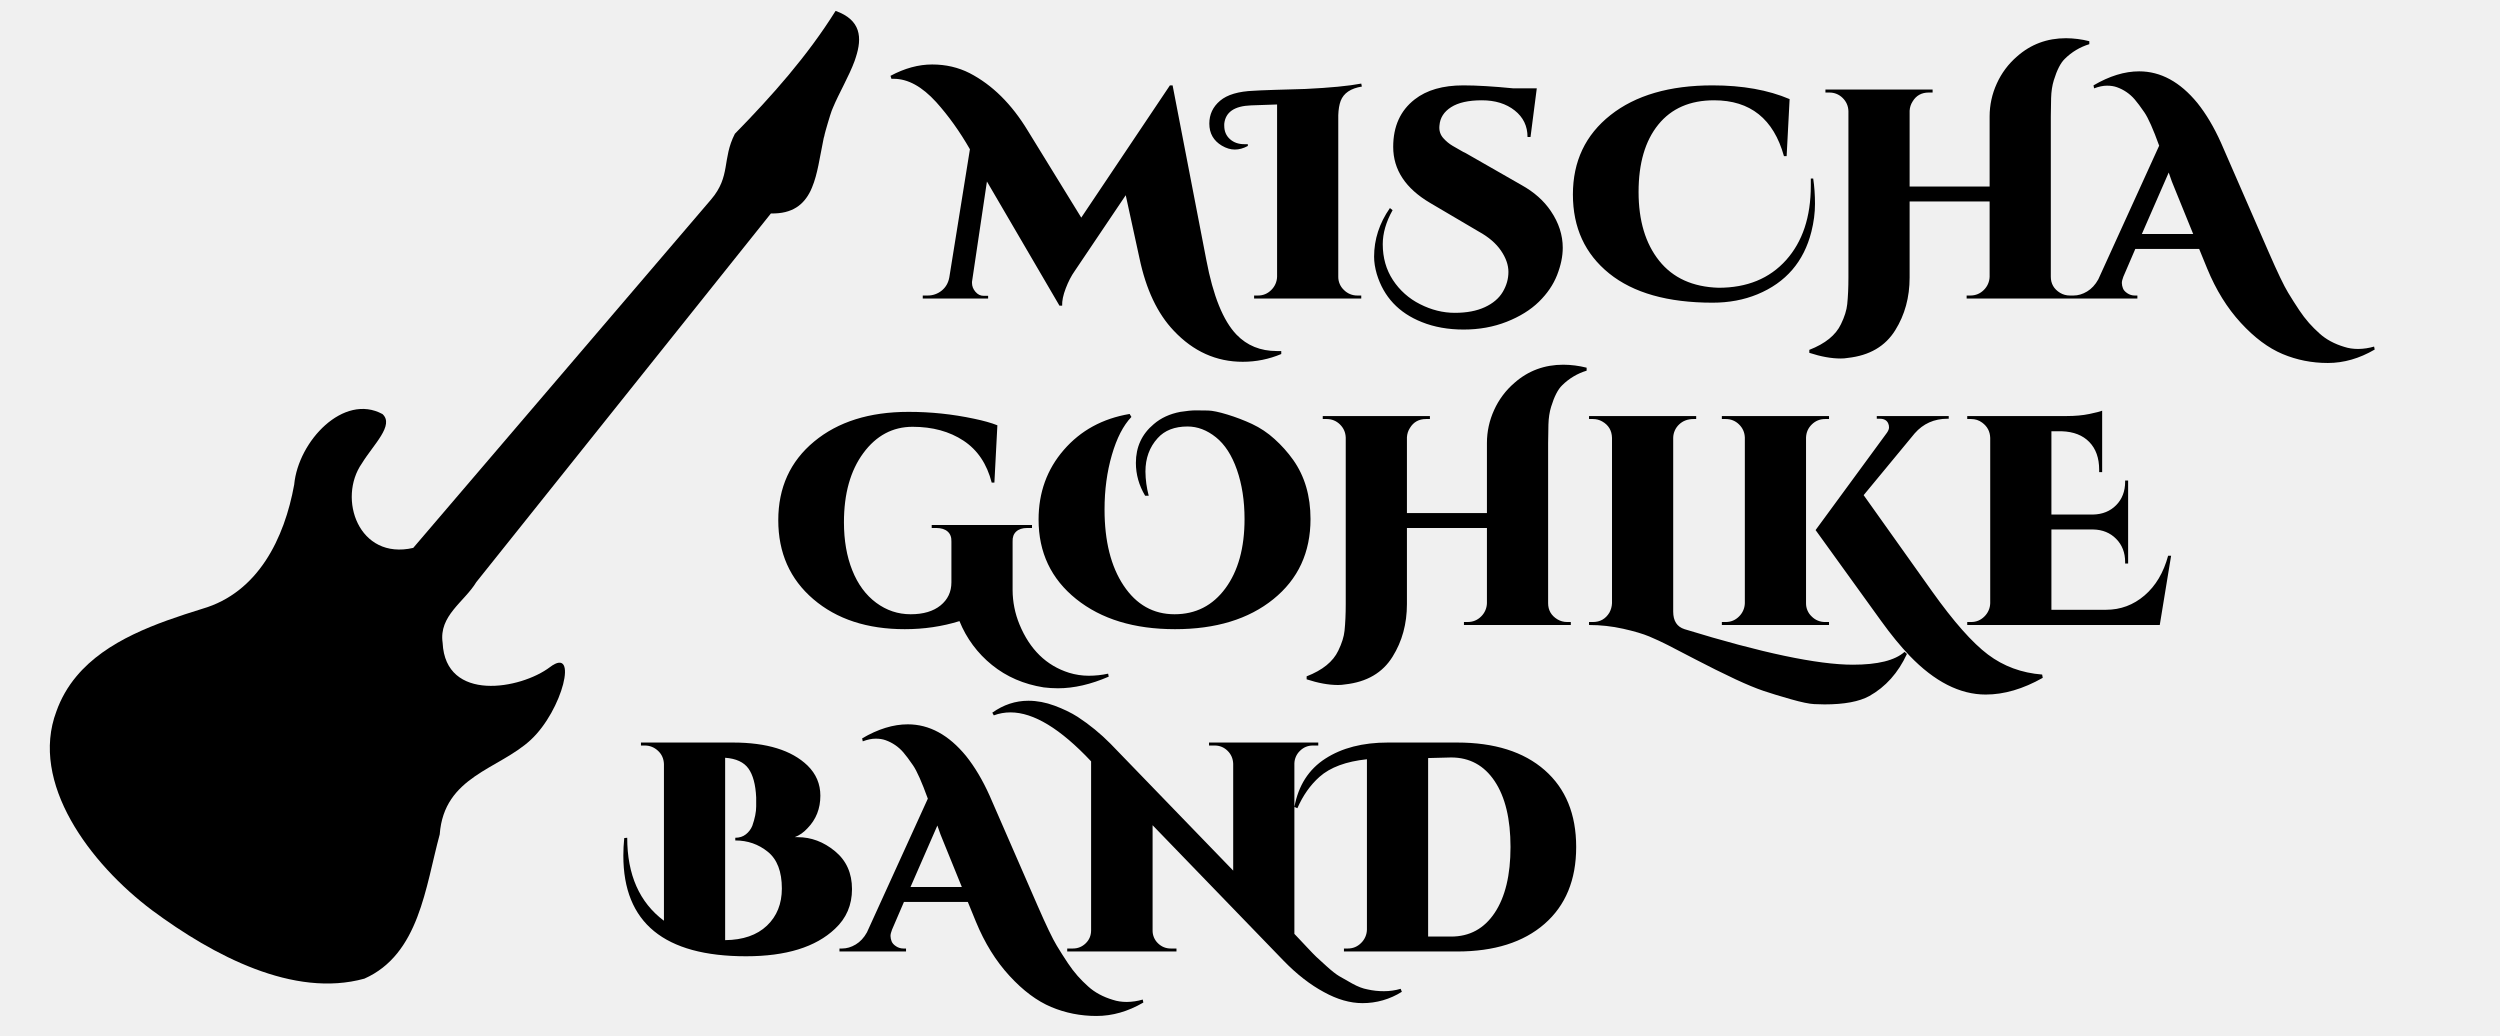
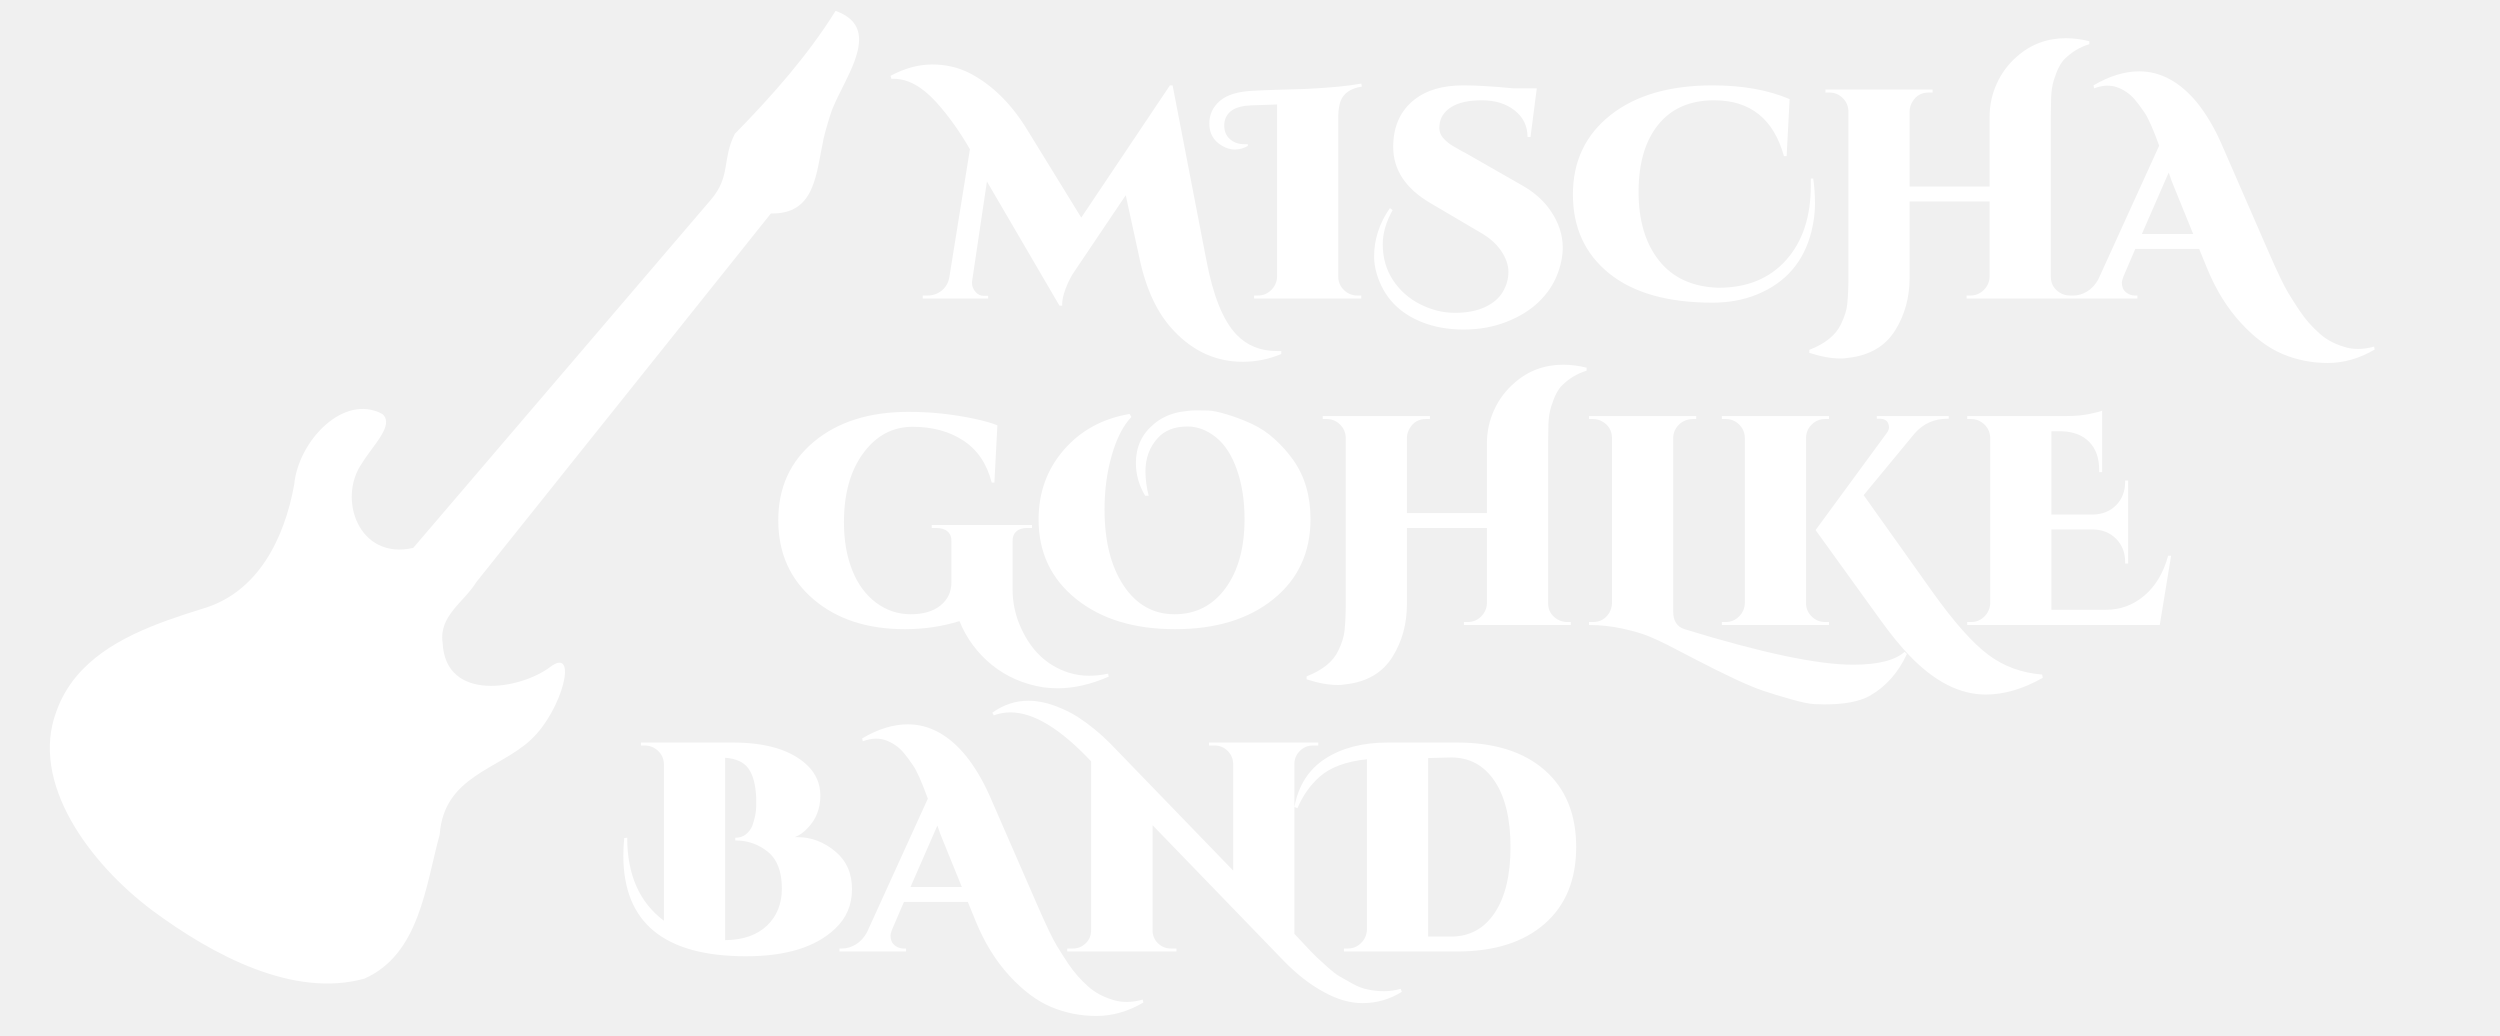
<svg xmlns="http://www.w3.org/2000/svg" viewBox="0 0 268 111">
-   <g fill="currentColor" fill-rule="evenodd">
+   <g fill="#fff" fill-rule="evenodd">
    <path fill-rule="nonzero" d="M133.223 38.784c1.429 0 2.805-.277 4.128-.832v-.32h-.48c-1.75 0-3.19-.587-4.32-1.76-1.43-1.493-2.507-4.16-3.232-8l-3.616-18.72h-.288l-9.504 14.176-5.728-9.312c-1.728-2.859-3.808-4.917-6.24-6.176-1.216-.619-2.555-.928-4.016-.928-1.462 0-2.95.405-4.464 1.216l.096.32h.256c1.514 0 3.029.832 4.544 2.496 1.322 1.472 2.528 3.157 3.616 5.056l-2.208 13.728c-.107.597-.38 1.072-.816 1.424a2.354 2.354 0 01-1.52.528h-.512V32h7.008v-.288h-.48c-.342 0-.635-.144-.88-.432-.246-.288-.368-.603-.368-.944v-.128l1.6-10.752 7.776 13.312h.288c-.022-.512.106-1.13.384-1.856.277-.725.597-1.344.96-1.856l5.472-8.128 1.472 6.752c.704 3.35 1.93 5.941 3.68 7.776 2.09 2.219 4.554 3.328 7.392 3.328zM145.927 32v-.32h-.416a1.995 1.995 0 01-1.44-.592 1.916 1.916 0 01-.608-1.424V12.352c.02-.619.106-1.13.256-1.536.32-.832 1.077-1.344 2.272-1.536l-.064-.32c-1.344.256-3.34.448-5.984.576-.918.021-2.011.053-3.28.096-1.27.043-2.022.075-2.256.096-1.643.064-2.848.421-3.616 1.072-.768.65-1.152 1.467-1.152 2.448 0 1.045.448 1.835 1.344 2.368.469.277.933.416 1.392.416.458 0 .922-.128 1.392-.384v-.192h-.384c-.62 0-1.131-.181-1.536-.544-.406-.363-.608-.843-.608-1.44v-.192c.128-1.259 1.088-1.92 2.88-1.984l2.784-.096v18.464a2.06 2.06 0 01-.624 1.424c-.395.395-.87.592-1.424.592h-.416V32h11.488zm10.976 3.328c1.664 0 3.2-.277 4.608-.832 1.408-.555 2.56-1.27 3.456-2.144.896-.875 1.546-1.83 1.952-2.864.405-1.035.608-2.01.608-2.928 0-1.365-.427-2.677-1.28-3.936-.747-1.11-1.792-2.037-3.136-2.784l-5.984-3.424a4.927 4.927 0 01-.544-.288c-.256-.15-.544-.315-.864-.496a4.14 4.14 0 01-.96-.784c-.363-.384-.512-.853-.448-1.408.064-.81.48-1.461 1.248-1.952.768-.49 1.866-.736 3.296-.736 1.429 0 2.602.363 3.52 1.088.917.725 1.376 1.675 1.376 2.848h.32l.672-5.216h-2.496c-2.176-.213-3.968-.32-5.376-.32-2.198 0-3.936.501-5.216 1.504-1.536 1.195-2.304 2.89-2.304 5.088 0 2.453 1.322 4.459 3.968 6.016l5.216 3.072c1.045.576 1.834 1.253 2.368 2.032.533.779.8 1.541.8 2.288 0 .747-.203 1.461-.608 2.144-.406.683-1.046 1.227-1.92 1.632-.875.405-1.947.608-3.216.608-1.27 0-2.512-.31-3.728-.928a7.443 7.443 0 01-2.912-2.592c-.726-1.11-1.088-2.39-1.088-3.84 0-1.173.352-2.39 1.056-3.648l-.288-.224c-1.131 1.621-1.696 3.36-1.696 5.216 0 .576.096 1.195.288 1.856.746 2.453 2.357 4.17 4.832 5.152 1.322.533 2.816.8 4.48.8zm26.688-2.88c1.749 0 3.349-.299 4.8-.896 3.05-1.259 4.98-3.499 5.792-6.72.256-1.024.384-2.016.384-2.976s-.064-1.867-.192-2.72h-.256v.768c0 3.35-.886 6.01-2.656 7.984-1.771 1.973-4.182 2.96-7.232 2.96-2.774-.085-4.896-1.05-6.368-2.896-1.472-1.845-2.208-4.304-2.208-7.376s.704-5.477 2.112-7.216c1.408-1.739 3.402-2.608 5.984-2.608 3.882 0 6.378 1.995 7.488 5.984h.288l.32-6.112c-2.304-.981-5.056-1.472-8.256-1.472-4.608 0-8.256 1.061-10.944 3.184-2.688 2.123-4.032 4.96-4.032 8.512 0 3.552 1.296 6.373 3.888 8.464 2.592 2.09 6.288 3.136 11.088 3.136zm13.728 5.984a4.3 4.3 0 00.768-.064c2.325-.256 4.02-1.248 5.088-2.976 1.024-1.643 1.536-3.52 1.536-5.632V21.6h8.576v8.064a2.06 2.06 0 01-.624 1.424c-.395.395-.88.592-1.456.592h-.384V32h11.456v-.32h-.384c-.384 0-.736-.096-1.056-.288-.662-.405-.992-.981-.992-1.728V12.48c0-.597.01-1.253.032-1.968.02-.715.117-1.35.288-1.904.34-1.11.736-1.877 1.184-2.304a6.308 6.308 0 012.624-1.568v-.32a10.54 10.54 0 00-2.496-.32c-2.027 0-3.776.65-5.248 1.952a8.36 8.36 0 00-2.176 2.912 8.443 8.443 0 00-.768 3.52V20h-8.576v-8.128c.02-.363.128-.693.32-.992.384-.64.96-.96 1.728-.96h.416V9.6h-11.488v.32h.416c.554 0 1.029.192 1.424.576.394.384.602.853.624 1.408V29.76c0 1.067-.043 2.016-.128 2.848-.064.64-.288 1.355-.672 2.144-.555 1.173-1.686 2.09-3.392 2.752v.32c1.237.405 2.357.608 3.36.608zm52.224.48c1.706 0 3.38-.48 5.024-1.44l-.064-.32a6.23 6.23 0 01-1.712.256c-.544 0-1.04-.075-1.488-.224-1.067-.32-1.952-.8-2.656-1.44a13.868 13.868 0 01-1.12-1.12 12.878 12.878 0 01-1.04-1.36 49.629 49.629 0 01-1.2-1.888c-.448-.736-1.142-2.181-2.08-4.336l-5.12-11.744c-.747-1.664-1.59-3.083-2.528-4.256-1.856-2.261-3.936-3.392-6.24-3.392-1.558 0-3.19.501-4.896 1.504l.064.32c.512-.192.97-.288 1.376-.288.405 0 .757.053 1.056.16a4.487 4.487 0 011.92 1.312c.277.32.624.784 1.04 1.392.416.608.944 1.797 1.584 3.568l-6.528 14.336c-.32.576-.72 1.008-1.2 1.296-.48.288-.966.432-1.456.432h-.288V32h7.136v-.32h-.288a1.41 1.41 0 01-.784-.24c-.246-.16-.406-.341-.48-.544a1.63 1.63 0 01-.112-.56c0-.17.053-.395.16-.672l1.28-2.976h6.848l.864 2.112c.938 2.283 2.138 4.219 3.6 5.808 1.46 1.59 2.954 2.704 4.48 3.344 1.525.64 3.14.96 4.848.96zM235.11 25.088h-5.504l2.88-6.592c.234.704.437 1.248.608 1.632l2.016 4.96zM113.415 73.784c1.706 0 3.52-.416 5.44-1.248l-.064-.32a9.705 9.705 0 01-2.08.224 7.25 7.25 0 01-2.112-.32c-2.432-.768-4.203-2.496-5.312-5.184a9.762 9.762 0 01-.736-3.68v-5.184c-.022-.47.106-.832.384-1.088.277-.256.672-.384 1.184-.384h.512v-.32H99.879v.32h.48c.533 0 .944.128 1.232.384.288.256.42.619.4 1.088v4.352c0 1.024-.39 1.85-1.168 2.48-.78.63-1.846.944-3.2.944-1.355 0-2.587-.41-3.696-1.232-1.11-.821-1.963-1.979-2.56-3.472-.598-1.493-.896-3.21-.896-5.152 0-3.072.693-5.547 2.08-7.424 1.386-1.877 3.146-2.816 5.28-2.816 2.133 0 3.952.496 5.456 1.488 1.504.992 2.512 2.49 3.024 4.496h.288l.32-6.144c-.64-.256-1.472-.49-2.496-.704a33.406 33.406 0 00-7.04-.736c-4.182 0-7.552 1.061-10.112 3.184-2.56 2.123-3.84 4.933-3.84 8.432 0 3.499 1.253 6.32 3.76 8.464 2.506 2.144 5.776 3.216 9.808 3.216 2.048 0 4-.288 5.856-.864a11.59 11.59 0 003.488 4.704c1.557 1.259 3.402 2.059 5.536 2.4.512.064 1.024.096 1.536.096zm12.544-6.336c4.373 0 7.888-1.072 10.544-3.216 2.656-2.144 3.984-5.008 3.984-8.592 0-2.475-.62-4.587-1.856-6.336a13.672 13.672 0 00-2-2.24 9.67 9.67 0 00-2.416-1.616 20.717 20.717 0 00-2.64-1.008c-.907-.277-1.595-.421-2.064-.432-.47-.01-.912-.016-1.328-.016-.416 0-.966.053-1.648.16-1.131.213-2.08.65-2.848 1.312-1.28 1.067-1.92 2.453-1.92 4.16 0 1.237.33 2.41.992 3.52h.384a10.479 10.479 0 01-.352-2.592c0-1.43.437-2.624 1.312-3.584.746-.832 1.813-1.248 3.2-1.248 1.066 0 2.08.384 3.04 1.152.96.768 1.712 1.93 2.256 3.488.544 1.557.816 3.317.816 5.28 0 3.093-.683 5.568-2.048 7.424-1.366 1.856-3.184 2.784-5.456 2.784-2.272 0-4.091-1.024-5.456-3.072-1.366-2.048-2.048-4.768-2.048-8.16 0-2.09.26-4.037.784-5.84.522-1.803 1.22-3.163 2.096-4.08l-.192-.32c-2.902.49-5.254 1.776-7.056 3.856-1.803 2.08-2.704 4.57-2.704 7.472 0 3.52 1.344 6.357 4.032 8.512 2.688 2.155 6.218 3.232 10.592 3.232zm17.472 5.984a4.3 4.3 0 00.768-.064c2.325-.256 4.02-1.248 5.088-2.976 1.024-1.643 1.536-3.52 1.536-5.632V56.6h8.576v8.064a2.06 2.06 0 01-.624 1.424c-.395.395-.88.592-1.456.592h-.384V67h11.456v-.32h-.384c-.384 0-.736-.096-1.056-.288-.662-.405-.992-.981-.992-1.728V47.48c0-.597.01-1.253.032-1.968.02-.715.117-1.35.288-1.904.34-1.11.736-1.877 1.184-2.304a6.308 6.308 0 012.624-1.568v-.32a10.54 10.54 0 00-2.496-.32c-2.027 0-3.776.65-5.248 1.952a8.36 8.36 0 00-2.176 2.912 8.443 8.443 0 00-.768 3.52V55h-8.576v-8.128c.02-.363.128-.693.32-.992.384-.64.96-.96 1.728-.96h.416v-.32h-11.488v.32h.416c.554 0 1.029.192 1.424.576.394.384.602.853.624 1.408V64.76c0 1.067-.043 2.016-.128 2.848-.064.64-.288 1.355-.672 2.144-.555 1.173-1.686 2.09-3.392 2.752v.32c1.237.405 2.357.608 3.36.608zm52.16 2.08c2.112 0 3.712-.299 4.8-.896 1.749-.981 3.093-2.485 4.032-4.512l-.256-.224c-1.024.917-2.87 1.376-5.536 1.376-3.776 0-9.792-1.27-18.048-3.808-.811-.256-1.216-.885-1.216-1.888V46.936a2.01 2.01 0 01.64-1.44c.405-.384.917-.576 1.536-.576h.288v-.32h-11.488v.32h.416c.362 0 .693.085.992.256.682.384 1.034.97 1.056 1.76v17.728a2.29 2.29 0 01-.288 1.024c-.406.661-.992.992-1.76.992h-.416V67c1.237 0 2.453.133 3.648.4 1.194.267 2.133.544 2.816.832.682.288 1.338.592 1.968.912.629.32 1.626.837 2.992 1.552a114.92 114.92 0 004.288 2.128c1.194.555 2.186.965 2.976 1.232.789.267 1.765.565 2.928.896 1.162.33 2.005.507 2.528.528.522.021.89.032 1.104.032zm.48-8.512v-.32h-.416a1.995 1.995 0 01-1.44-.592 1.916 1.916 0 01-.608-1.424v-17.76c.02-.555.229-1.024.624-1.408.394-.384.869-.576 1.424-.576h.416v-.32h-11.488v.32h.416c.554 0 1.029.192 1.424.576.394.384.602.853.624 1.408v17.76a2.06 2.06 0 01-.624 1.424c-.395.395-.87.592-1.424.592h-.416V67h11.488zm16.8 7.456c1.962 0 4-.597 6.112-1.792l-.064-.352c-2.198-.17-4.134-.885-5.808-2.144-1.675-1.259-3.675-3.52-6-6.784l-7.328-10.304 5.472-6.624c.917-1.045 2.09-1.568 3.52-1.568h.128V44.6h-7.712v.288h.32c.448 0 .746.16.896.48a.99.99 0 01.096.448c0 .17-.075.363-.224.576l-7.648 10.432 7.04 9.76c1.045 1.45 2.058 2.688 3.04 3.712 2.666 2.773 5.386 4.16 8.16 4.16zM231.527 67l1.216-7.424h-.32c-.491 1.813-1.334 3.232-2.528 4.256-1.195 1.024-2.571 1.536-4.128 1.536h-5.856V56.76h4.48c1.002.021 1.824.357 2.464 1.008.64.65.96 1.477.96 2.48v.16h.32v-8.896h-.32v.128c0 1.024-.32 1.861-.96 2.512-.64.65-1.472.987-2.496 1.008h-4.448v-8.928h1.12c1.258.043 2.24.427 2.944 1.152.704.725 1.056 1.717 1.056 2.976v.256h.32v-6.592c-.192.085-.646.203-1.36.352-.715.15-1.531.224-2.448.224h-10.656v.32h.416c.448 0 .842.128 1.184.384.554.405.842.95.864 1.632v17.728a2.06 2.06 0 01-.624 1.424c-.395.395-.87.592-1.424.592h-.416V67h20.64zM79.975 102.512c4.288 0 7.466-.981 9.536-2.944 1.216-1.13 1.824-2.55 1.824-4.256 0-1.707-.608-3.061-1.824-4.064-1.216-1.003-2.55-1.504-4-1.504h-.32c.512-.192.97-.512 1.376-.96.917-.939 1.376-2.101 1.376-3.488 0-1.259-.46-2.336-1.376-3.232-1.707-1.643-4.374-2.464-8-2.464H68.71v.32h.416c.533 0 1.002.187 1.408.56.405.373.618.848.64 1.424v16.8c-2.624-1.963-3.936-4.928-3.936-8.896l-.32.032c-.064.64-.096 1.27-.096 1.888 0 7.19 4.384 10.784 13.152 10.784zm-2.24-1.728V81.232c1.173.085 2.005.47 2.496 1.152.49.683.768 1.717.832 3.104v.96c0 .597-.14 1.29-.416 2.08a2.23 2.23 0 01-.688.912c-.31.245-.688.368-1.136.368v.288c1.322 0 2.485.405 3.488 1.216 1.002.81 1.504 2.123 1.504 3.936 0 1.643-.534 2.97-1.6 3.984-1.067 1.013-2.56 1.53-4.48 1.552zm39.808 8.128c1.706 0 3.38-.48 5.024-1.44l-.064-.32a6.23 6.23 0 01-1.712.256c-.544 0-1.04-.075-1.488-.224-1.067-.32-1.952-.8-2.656-1.44a13.868 13.868 0 01-1.12-1.12 12.878 12.878 0 01-1.04-1.36 49.629 49.629 0 01-1.2-1.888c-.448-.736-1.142-2.181-2.08-4.336l-5.12-11.744c-.747-1.664-1.59-3.083-2.528-4.256-1.856-2.261-3.936-3.392-6.24-3.392-1.558 0-3.19.501-4.896 1.504l.064.32c.512-.192.97-.288 1.376-.288.405 0 .757.053 1.056.16a4.487 4.487 0 011.92 1.312c.277.32.624.784 1.04 1.392.416.608.944 1.797 1.584 3.568l-6.528 14.336c-.32.576-.72 1.008-1.2 1.296-.48.288-.966.432-1.456.432h-.288v.32h7.136v-.32h-.288a1.41 1.41 0 01-.784-.24c-.246-.16-.406-.341-.48-.544a1.63 1.63 0 01-.112-.56c0-.17.053-.395.16-.672l1.28-2.976h6.848l.864 2.112c.938 2.283 2.138 4.219 3.6 5.808 1.46 1.59 2.954 2.704 4.48 3.344 1.525.64 3.14.96 4.848.96zM103.11 95.088h-5.504l2.88-6.592c.234.704.437 1.248.608 1.632l2.016 4.96zm42.944 12.448a7.842 7.842 0 004.224-1.216l-.128-.32a6.274 6.274 0 01-1.792.256 7.808 7.808 0 01-1.76-.192c-.491-.085-1.035-.293-1.632-.624a56.597 56.597 0 01-1.408-.8c-.342-.203-.79-.555-1.344-1.056a92.69 92.69 0 01-1.104-1.008c-.182-.17-.523-.523-1.024-1.056l-.752-.8-.576-.608V81.84a1.94 1.94 0 01.608-1.36c.384-.373.842-.56 1.376-.56h.576v-.32h-11.712v.32h.608c.533 0 .992.187 1.376.56.384.373.586.837.608 1.392v11.456l-13.152-13.6a21.517 21.517 0 00-3.52-2.88c-.704-.448-1.531-.848-2.48-1.2-.95-.352-1.883-.528-2.8-.528-1.387 0-2.678.427-3.872 1.28l.16.288a5.119 5.119 0 011.792-.32c2.474 0 5.354 1.75 8.64 5.248v18.112c0 .555-.192 1.019-.576 1.392-.384.373-.843.56-1.376.56h-.608v.32h11.712v-.32h-.608c-.534 0-.992-.187-1.376-.56a1.863 1.863 0 01-.576-1.392V88.464l14.048 14.528c1.408 1.45 2.848 2.57 4.32 3.36 1.429.79 2.805 1.184 4.128 1.184zM156.199 102c3.989 0 7.114-.987 9.376-2.96 2.26-1.973 3.392-4.72 3.392-8.24 0-3.52-1.126-6.267-3.376-8.24-2.251-1.973-5.382-2.96-9.392-2.96h-7.424c-2.688 0-4.923.576-6.704 1.728-1.782 1.152-2.886 2.88-3.312 5.184l.32.128c.597-1.365 1.386-2.485 2.368-3.36 1.152-1.024 2.848-1.653 5.088-1.888v18.272a2.06 2.06 0 01-.624 1.424c-.395.395-.87.592-1.424.592h-.416v.32h12.128zm-.64-1.6h-2.464V81.264l2.464-.064c1.984 0 3.54.848 4.672 2.544 1.13 1.696 1.696 4.048 1.696 7.056s-.566 5.36-1.696 7.056c-1.131 1.696-2.688 2.544-4.672 2.544z" />
    <path d="M78.778 14.342c-1.393 2.722-.414 4.545-2.554 7.049L44.298 58.735c-5.85 1.345-8.147-5.294-5.496-9.071 1.225-2.005 3.5-4.09 2.2-5.276-4.152-2.26-9.03 2.882-9.466 7.57-1.042 5.742-3.852 11.565-9.846 13.303-4.943 1.537-10.285 3.386-13.499 7.244a12.213 12.213 0 00-2.144 3.75c-2.887 7.653 3.569 16.31 10.27 21.338 6.552 4.852 15.162 9.412 22.744 7.318 5.885-2.609 6.545-9.84 8.078-15.467.458-6.245 6.324-6.95 9.752-10.125 3.427-3.175 5.154-10.144 2.076-7.812-3.146 2.39-11.216 3.818-11.517-2.596-.427-2.91 2.325-4.381 3.61-6.509l31.582-39.52c2.31.054 3.522-.95 4.244-2.416l.16-.364c.307-.728.515-1.547.69-2.396.288-1.528.476-2.497.566-2.907l.115-.39-.062.171c.126-.546.66-2.333.801-2.705l.15-.363c.636-1.53 1.692-3.307 2.308-4.978l.126-.382c.693-2.11.568-4.012-2.165-4.985-3.018 4.83-6.813 9.108-10.797 13.175z" />
  </g>
</svg>
